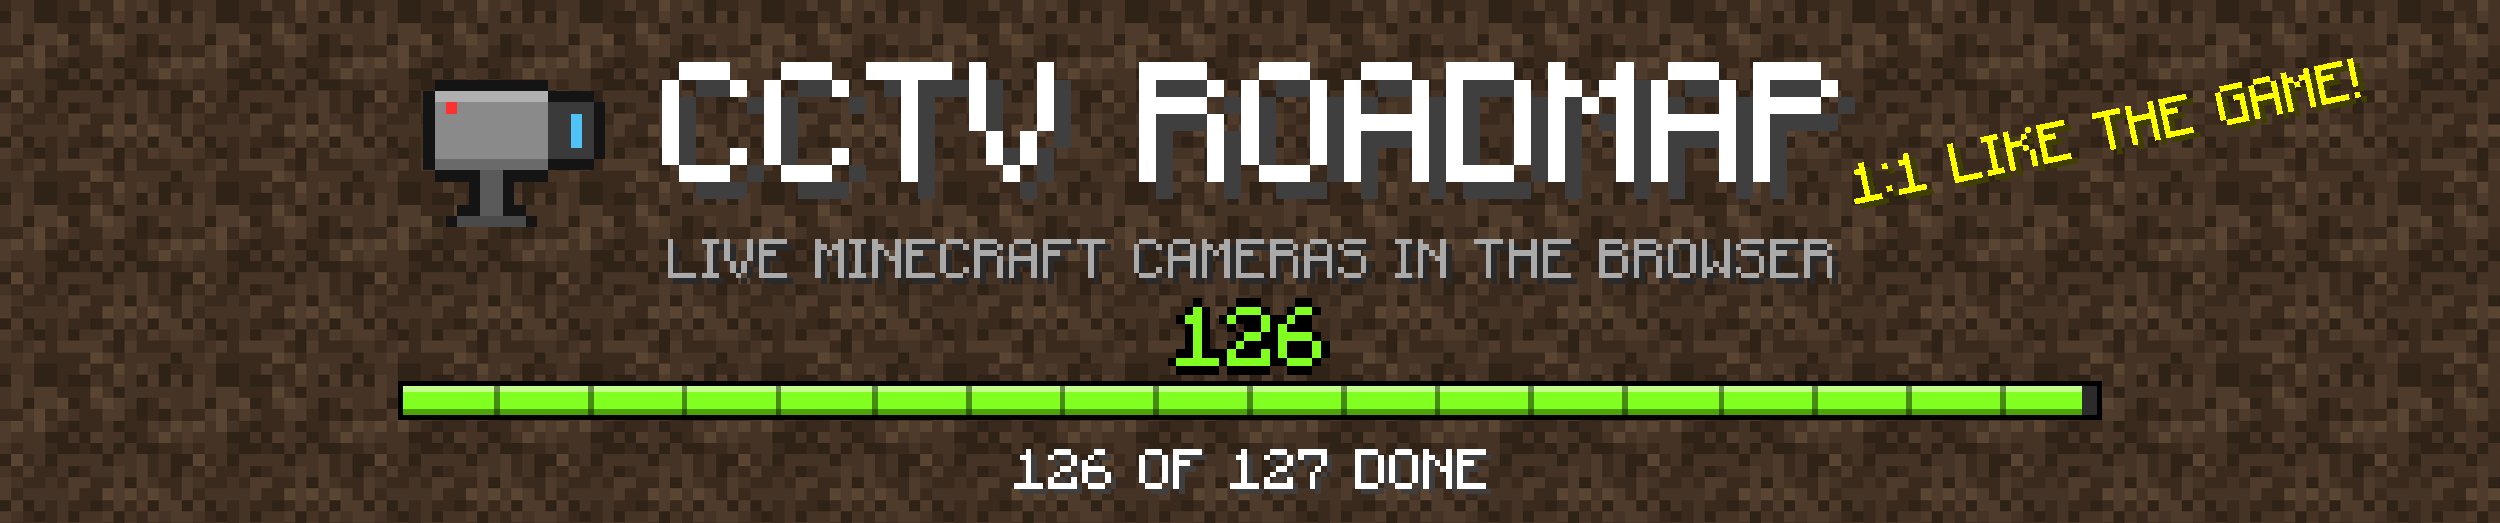
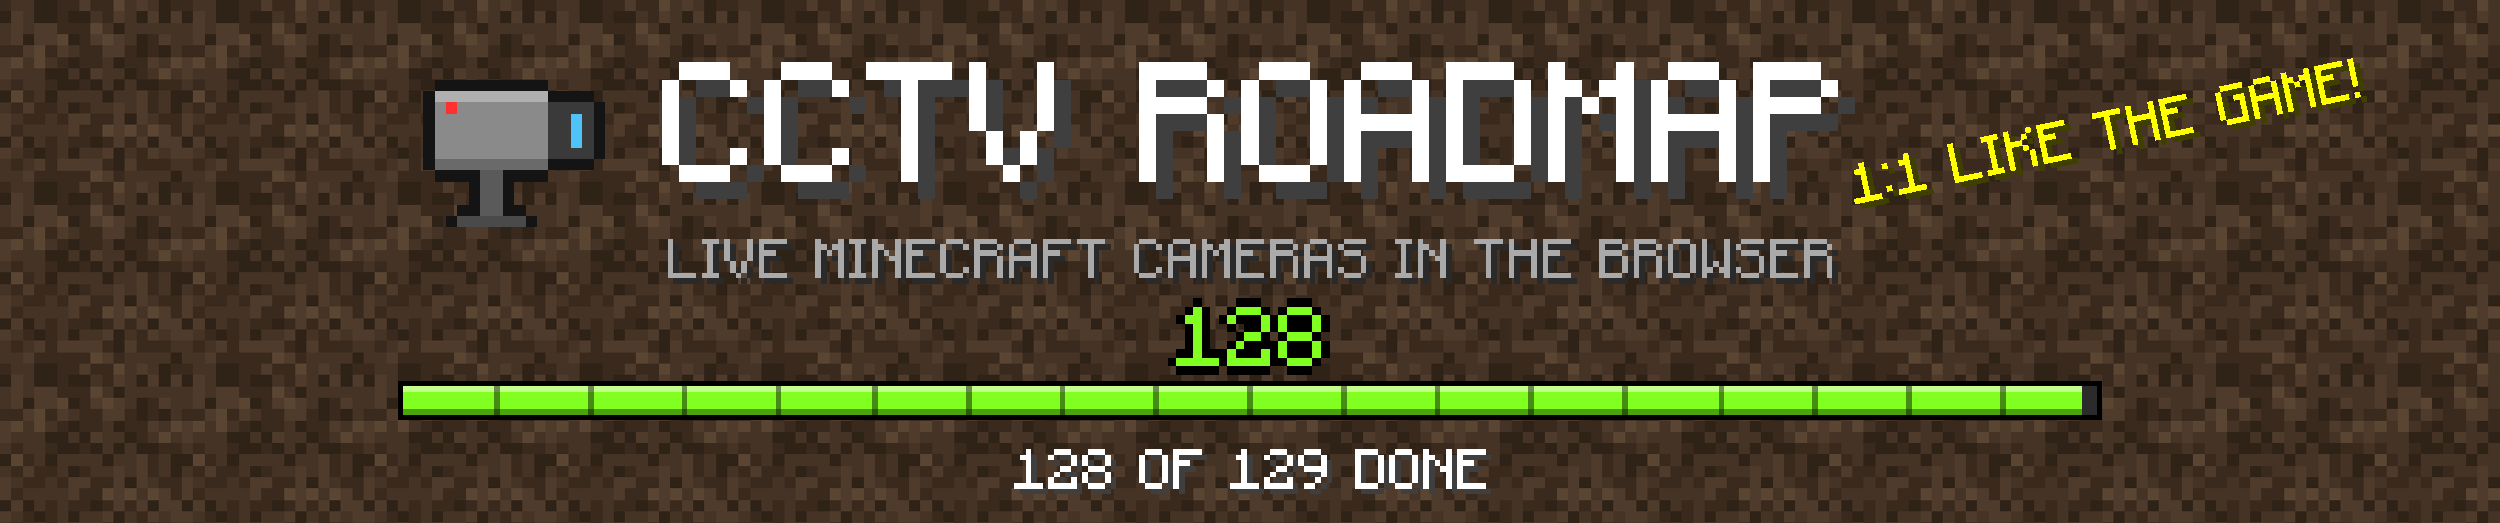
<svg xmlns="http://www.w3.org/2000/svg" width="880" height="184" viewBox="0 0 880 184" shape-rendering="crispEdges" role="img">
  <defs>
    <pattern id="dirt" width="64" height="64" patternUnits="userSpaceOnUse">
      <path fill="#3a2a1d" d="M0 0h4v4h-4zM20 0h8v4h-8zM32 0h8v4h-8zM60 0h4v4h-4zM20 4h4v4h-4zM36 4h4v4h-4zM20 8h12v4h-12zM28 12h4v4h-4zM52 12h4v4h-4zM0 16h8v4h-8zM16 16h4v4h-4zM28 16h8v4h-8zM44 16h4v4h-4zM52 16h4v4h-4zM20 20h4v4h-4zM28 20h8v4h-8zM44 20h8v4h-8zM48 24h4v4h-4zM4 28h4v4h-4zM16 28h4v4h-4zM28 28h4v4h-4zM56 28h8v4h-8zM8 32h4v4h-4zM52 32h4v4h-4zM4 36h4v4h-4zM12 36h8v4h-8zM28 36h4v4h-4zM52 36h4v4h-4zM8 40h8v4h-8zM20 40h4v4h-4zM32 40h8v4h-8zM56 40h8v4h-8zM4 44h4v4h-4zM28 44h8v4h-8zM60 44h4v4h-4zM16 48h4v4h-4zM24 48h8v4h-8zM36 48h4v4h-4zM44 48h4v4h-4zM8 52h4v4h-4zM16 52h4v4h-4zM48 52h4v4h-4zM4 56h4v4h-4zM16 56h4v4h-4zM36 56h4v4h-4zM48 56h12v4h-12zM12 60h20v4h-20zM40 60h4v4h-4z" />
      <path fill="#453325" d="M4 0h8v4h-8zM44 0h4v4h-4zM52 0h4v4h-4zM8 4h4v4h-4zM32 4h4v4h-4zM44 4h4v4h-4zM0 8h4v4h-4zM8 8h4v4h-4zM36 8h4v4h-4zM44 8h20v4h-20zM0 12h4v4h-4zM44 12h4v4h-4zM60 12h4v4h-4zM24 16h4v4h-4zM60 16h4v4h-4zM8 20h4v4h-4zM16 20h4v4h-4zM36 20h4v4h-4zM56 20h4v4h-4zM4 24h12v4h-12zM24 24h4v4h-4zM36 24h8v4h-8zM52 24h4v4h-4zM60 24h4v4h-4zM0 28h4v4h-4zM8 28h8v4h-8zM36 28h4v4h-4zM44 28h4v4h-4zM12 32h4v4h-4zM20 32h16v4h-16zM40 32h8v4h-8zM56 32h4v4h-4zM0 36h4v4h-4zM20 36h4v4h-4zM32 36h8v4h-8zM44 36h4v4h-4zM56 36h4v4h-4zM4 40h4v4h-4zM16 40h4v4h-4zM52 40h4v4h-4zM8 44h16v4h-16zM48 44h4v4h-4zM12 48h4v4h-4zM20 48h4v4h-4zM4 52h4v4h-4zM20 52h4v4h-4zM28 52h8v4h-8zM44 52h4v4h-4zM56 52h4v4h-4zM0 56h4v4h-4zM8 56h4v4h-4zM60 56h4v4h-4zM0 60h8v4h-8zM44 60h16v4h-16z" />
      <path fill="#2f2217" d="M12 0h8v4h-8zM56 0h4v4h-4zM0 4h4v4h-4zM12 4h8v4h-8zM24 4h8v4h-8zM48 4h4v4h-4zM56 4h4v4h-4zM40 8h4v4h-4zM8 12h4v4h-4zM24 12h4v4h-4zM48 12h4v4h-4zM48 16h4v4h-4zM56 16h4v4h-4zM24 20h4v4h-4zM40 20h4v4h-4zM16 24h8v4h-8zM28 24h4v4h-4zM44 24h4v4h-4zM20 28h8v4h-8zM32 28h4v4h-4zM40 28h4v4h-4zM48 28h8v4h-8zM0 32h4v4h-4zM16 32h4v4h-4zM36 32h4v4h-4zM60 32h4v4h-4zM24 36h4v4h-4zM60 36h4v4h-4zM44 40h4v4h-4zM0 48h4v4h-4zM8 48h4v4h-4zM32 48h4v4h-4zM52 48h4v4h-4zM12 52h4v4h-4zM24 52h4v4h-4zM40 52h4v4h-4zM40 56h4v4h-4zM60 60h4v4h-4z" />
      <path fill="#4f3b2b" d="M28 0h4v4h-4zM48 0h4v4h-4zM4 4h4v4h-4zM40 4h4v4h-4zM52 4h4v4h-4zM60 4h4v4h-4zM4 8h4v4h-4zM12 8h8v4h-8zM4 12h4v4h-4zM12 12h8v4h-8zM32 12h4v4h-4zM40 12h4v4h-4zM56 12h4v4h-4zM8 16h4v4h-4zM20 16h4v4h-4zM36 16h8v4h-8zM0 20h4v4h-4zM52 20h4v4h-4zM0 24h4v4h-4zM32 24h4v4h-4zM48 32h4v4h-4zM8 36h4v4h-4zM40 36h4v4h-4zM48 36h4v4h-4zM0 40h4v4h-4zM24 40h8v4h-8zM40 40h4v4h-4zM48 40h4v4h-4zM0 44h4v4h-4zM24 44h4v4h-4zM40 44h4v4h-4zM56 44h4v4h-4zM4 48h4v4h-4zM40 48h4v4h-4zM48 48h4v4h-4zM56 48h8v4h-8zM0 52h4v4h-4zM36 52h4v4h-4zM52 52h4v4h-4zM60 52h4v4h-4zM12 56h4v4h-4zM20 56h16v4h-16zM44 56h4v4h-4zM8 60h4v4h-4zM36 60h4v4h-4z" />
      <path fill="#5a4533" d="M40 0h4v4h-4zM32 8h4v4h-4zM20 12h4v4h-4zM36 12h4v4h-4zM12 16h4v4h-4zM4 20h4v4h-4zM12 20h4v4h-4zM60 20h4v4h-4zM56 24h4v4h-4zM4 32h4v4h-4zM36 44h4v4h-4zM44 44h4v4h-4zM52 44h4v4h-4zM32 60h4v4h-4z" />
    </pattern>
  </defs>
  <rect x="0" y="0" width="880" height="184" fill="url(#dirt)" />
  <path fill="#3f3f3f" d="M245 28h18v6h-18zM239 34h6v6h-6zM263 34h6v6h-6zM239 40h6v6h-6zM239 46h6v6h-6zM239 52h6v6h-6zM239 58h6v6h-6zM263 58h6v6h-6zM245 64h18v6h-18zM281 28h18v6h-18zM275 34h6v6h-6zM299 34h6v6h-6zM275 40h6v6h-6zM275 46h6v6h-6zM275 52h6v6h-6zM275 58h6v6h-6zM299 58h6v6h-6zM281 64h18v6h-18zM311 28h30v6h-30zM323 34h6v6h-6zM323 40h6v6h-6zM323 46h6v6h-6zM323 52h6v6h-6zM323 58h6v6h-6zM323 64h6v6h-6zM347 28h6v6h-6zM371 28h6v6h-6zM347 34h6v6h-6zM371 34h6v6h-6zM347 40h6v6h-6zM371 40h6v6h-6zM347 46h6v6h-6zM371 46h6v6h-6zM353 52h6v6h-6zM365 52h6v6h-6zM353 58h6v6h-6zM365 58h6v6h-6zM359 64h6v6h-6zM407 28h24v6h-24zM407 34h6v6h-6zM431 34h6v6h-6zM407 40h24v6h-24zM407 46h6v6h-6zM431 46h6v6h-6zM407 52h6v6h-6zM431 52h6v6h-6zM407 58h6v6h-6zM431 58h6v6h-6zM407 64h6v6h-6zM431 64h6v6h-6zM449 28h18v6h-18zM443 34h6v6h-6zM467 34h6v6h-6zM443 40h6v6h-6zM467 40h6v6h-6zM443 46h6v6h-6zM467 46h6v6h-6zM443 52h6v6h-6zM467 52h6v6h-6zM443 58h6v6h-6zM467 58h6v6h-6zM449 64h18v6h-18zM485 28h18v6h-18zM479 34h6v6h-6zM503 34h6v6h-6zM479 40h6v6h-6zM503 40h6v6h-6zM479 46h30v6h-30zM479 52h6v6h-6zM503 52h6v6h-6zM479 58h6v6h-6zM503 58h6v6h-6zM479 64h6v6h-6zM503 64h6v6h-6zM515 28h24v6h-24zM515 34h6v6h-6zM539 34h6v6h-6zM515 40h6v6h-6zM539 40h6v6h-6zM515 46h6v6h-6zM539 46h6v6h-6zM515 52h6v6h-6zM539 52h6v6h-6zM515 58h6v6h-6zM539 58h6v6h-6zM515 64h24v6h-24zM551 28h6v6h-6zM575 28h6v6h-6zM551 34h12v6h-12zM569 34h12v6h-12zM551 40h6v6h-6zM563 40h6v6h-6zM575 40h6v6h-6zM551 46h6v6h-6zM575 46h6v6h-6zM551 52h6v6h-6zM575 52h6v6h-6zM551 58h6v6h-6zM575 58h6v6h-6zM551 64h6v6h-6zM575 64h6v6h-6zM593 28h18v6h-18zM587 34h6v6h-6zM611 34h6v6h-6zM587 40h6v6h-6zM611 40h6v6h-6zM587 46h30v6h-30zM587 52h6v6h-6zM611 52h6v6h-6zM587 58h6v6h-6zM611 58h6v6h-6zM587 64h6v6h-6zM611 64h6v6h-6zM623 28h24v6h-24zM623 34h6v6h-6zM647 34h6v6h-6zM623 40h24v6h-24zM623 46h6v6h-6zM623 52h6v6h-6zM623 58h6v6h-6zM623 64h6v6h-6z" />
  <path fill="#ffffff" d="M239 22h18v6h-18zM233 28h6v6h-6zM257 28h6v6h-6zM233 34h6v6h-6zM233 40h6v6h-6zM233 46h6v6h-6zM233 52h6v6h-6zM257 52h6v6h-6zM239 58h18v6h-18zM275 22h18v6h-18zM269 28h6v6h-6zM293 28h6v6h-6zM269 34h6v6h-6zM269 40h6v6h-6zM269 46h6v6h-6zM269 52h6v6h-6zM293 52h6v6h-6zM275 58h18v6h-18zM305 22h30v6h-30zM317 28h6v6h-6zM317 34h6v6h-6zM317 40h6v6h-6zM317 46h6v6h-6zM317 52h6v6h-6zM317 58h6v6h-6zM341 22h6v6h-6zM365 22h6v6h-6zM341 28h6v6h-6zM365 28h6v6h-6zM341 34h6v6h-6zM365 34h6v6h-6zM341 40h6v6h-6zM365 40h6v6h-6zM347 46h6v6h-6zM359 46h6v6h-6zM347 52h6v6h-6zM359 52h6v6h-6zM353 58h6v6h-6zM401 22h24v6h-24zM401 28h6v6h-6zM425 28h6v6h-6zM401 34h24v6h-24zM401 40h6v6h-6zM425 40h6v6h-6zM401 46h6v6h-6zM425 46h6v6h-6zM401 52h6v6h-6zM425 52h6v6h-6zM401 58h6v6h-6zM425 58h6v6h-6zM443 22h18v6h-18zM437 28h6v6h-6zM461 28h6v6h-6zM437 34h6v6h-6zM461 34h6v6h-6zM437 40h6v6h-6zM461 40h6v6h-6zM437 46h6v6h-6zM461 46h6v6h-6zM437 52h6v6h-6zM461 52h6v6h-6zM443 58h18v6h-18zM479 22h18v6h-18zM473 28h6v6h-6zM497 28h6v6h-6zM473 34h6v6h-6zM497 34h6v6h-6zM473 40h30v6h-30zM473 46h6v6h-6zM497 46h6v6h-6zM473 52h6v6h-6zM497 52h6v6h-6zM473 58h6v6h-6zM497 58h6v6h-6zM509 22h24v6h-24zM509 28h6v6h-6zM533 28h6v6h-6zM509 34h6v6h-6zM533 34h6v6h-6zM509 40h6v6h-6zM533 40h6v6h-6zM509 46h6v6h-6zM533 46h6v6h-6zM509 52h6v6h-6zM533 52h6v6h-6zM509 58h24v6h-24zM545 22h6v6h-6zM569 22h6v6h-6zM545 28h12v6h-12zM563 28h12v6h-12zM545 34h6v6h-6zM557 34h6v6h-6zM569 34h6v6h-6zM545 40h6v6h-6zM569 40h6v6h-6zM545 46h6v6h-6zM569 46h6v6h-6zM545 52h6v6h-6zM569 52h6v6h-6zM545 58h6v6h-6zM569 58h6v6h-6zM587 22h18v6h-18zM581 28h6v6h-6zM605 28h6v6h-6zM581 34h6v6h-6zM605 34h6v6h-6zM581 40h30v6h-30zM581 46h6v6h-6zM605 46h6v6h-6zM581 52h6v6h-6zM605 52h6v6h-6zM581 58h6v6h-6zM605 58h6v6h-6zM617 22h24v6h-24zM617 28h6v6h-6zM641 28h6v6h-6zM617 34h24v6h-24zM617 40h6v6h-6zM617 46h6v6h-6zM617 52h6v6h-6zM617 58h6v6h-6z" />
  <path fill="#141414" d="M153 28h40v4h-40zM149 32h4v4h-4zM193 32h16v4h-16zM149 36h4v4h-4zM209 36h4v4h-4zM149 40h4v4h-4zM209 40h4v4h-4zM149 44h4v4h-4zM209 44h4v4h-4zM149 48h4v4h-4zM209 48h4v4h-4zM149 52h4v4h-4zM209 52h4v4h-4zM149 56h4v4h-4zM193 56h16v4h-16zM153 60h16v4h-16zM177 60h16v4h-16zM165 64h4v4h-4zM177 64h4v4h-4zM165 68h4v4h-4zM177 68h4v4h-4zM161 72h8v4h-8zM177 72h8v4h-8zM157 76h4v4h-4zM185 76h4v4h-4z" />
  <path fill="#b0b0b0" d="M153 32h40v4h-40z" />
  <path fill="#8a8a8a" d="M153 36h4v4h-4zM161 36h32v4h-32zM153 40h40v4h-40zM153 44h40v4h-40zM153 48h40v4h-40zM153 52h40v4h-40z" />
  <path fill="#ff3030" d="M157 36h4v4h-4z" />
  <path fill="#3a3a3a" d="M193 36h16v4h-16zM193 40h8v4h-8zM205 40h4v4h-4zM193 44h8v4h-8zM205 44h4v4h-4zM193 48h8v4h-8zM205 48h4v4h-4zM193 52h16v4h-16z" />
  <path fill="#4fc3f7" d="M201 40h4v4h-4zM201 44h4v4h-4zM201 48h4v4h-4z" />
  <path fill="#6a6a6a" d="M153 56h40v4h-40z" />
  <path fill="#5a5a5a" d="M169 60h8v4h-8zM169 64h8v4h-8zM169 68h8v4h-8zM169 72h8v4h-8z" />
  <path fill="#4a4a4a" d="M161 76h24v4h-24z" />
  <g transform="translate(653 72) rotate(-12)">
    <path fill="#3f3f00" d="M6 -12h2v2h-2zM4 -10h4v2h-4zM6 -8h2v2h-2zM6 -6h2v2h-2zM6 -4h2v2h-2zM6 -2h2v2h-2zM2 0h10v2h-10zM14 -10h2v2h-2zM14 -2h2v2h-2zM22 -12h2v2h-2zM20 -10h4v2h-4zM22 -8h2v2h-2zM22 -6h2v2h-2zM22 -4h2v2h-2zM22 -2h2v2h-2zM18 0h10v2h-10zM38 -12h2v2h-2zM38 -10h2v2h-2zM38 -8h2v2h-2zM38 -6h2v2h-2zM38 -4h2v2h-2zM38 -2h2v2h-2zM38 0h10v2h-10zM50 -12h6v2h-6zM52 -10h2v2h-2zM52 -8h2v2h-2zM52 -6h2v2h-2zM52 -4h2v2h-2zM52 -2h2v2h-2zM50 0h6v2h-6zM58 -12h2v2h-2zM66 -12h2v2h-2zM58 -10h2v2h-2zM64 -10h2v2h-2zM58 -8h6v2h-6zM58 -6h2v2h-2zM64 -6h2v2h-2zM58 -4h2v2h-2zM66 -4h2v2h-2zM58 -2h2v2h-2zM66 -2h2v2h-2zM58 0h2v2h-2zM66 0h2v2h-2zM70 -12h10v2h-10zM70 -10h2v2h-2zM70 -8h6v2h-6zM70 -6h2v2h-2zM70 -4h2v2h-2zM70 -2h2v2h-2zM70 0h10v2h-10zM90 -12h10v2h-10zM94 -10h2v2h-2zM94 -8h2v2h-2zM94 -6h2v2h-2zM94 -4h2v2h-2zM94 -2h2v2h-2zM94 0h2v2h-2zM102 -12h2v2h-2zM110 -12h2v2h-2zM102 -10h2v2h-2zM110 -10h2v2h-2zM102 -8h10v2h-10zM102 -6h2v2h-2zM110 -6h2v2h-2zM102 -4h2v2h-2zM110 -4h2v2h-2zM102 -2h2v2h-2zM110 -2h2v2h-2zM102 0h2v2h-2zM110 0h2v2h-2zM114 -12h10v2h-10zM114 -10h2v2h-2zM114 -8h6v2h-6zM114 -6h2v2h-2zM114 -4h2v2h-2zM114 -2h2v2h-2zM114 0h10v2h-10zM136 -12h8v2h-8zM134 -10h2v2h-2zM134 -8h2v2h-2zM140 -8h4v2h-4zM134 -6h2v2h-2zM142 -6h2v2h-2zM134 -4h2v2h-2zM142 -4h2v2h-2zM134 -2h2v2h-2zM142 -2h2v2h-2zM136 0h8v2h-8zM148 -12h6v2h-6zM146 -10h2v2h-2zM154 -10h2v2h-2zM146 -8h2v2h-2zM154 -8h2v2h-2zM146 -6h10v2h-10zM146 -4h2v2h-2zM154 -4h2v2h-2zM146 -2h2v2h-2zM154 -2h2v2h-2zM146 0h2v2h-2zM154 0h2v2h-2zM158 -12h2v2h-2zM166 -12h2v2h-2zM158 -10h4v2h-4zM164 -10h4v2h-4zM158 -8h2v2h-2zM162 -8h2v2h-2zM166 -8h2v2h-2zM158 -6h2v2h-2zM166 -6h2v2h-2zM158 -4h2v2h-2zM166 -4h2v2h-2zM158 -2h2v2h-2zM166 -2h2v2h-2zM158 0h2v2h-2zM166 0h2v2h-2zM170 -12h10v2h-10zM170 -10h2v2h-2zM170 -8h6v2h-6zM170 -6h2v2h-2zM170 -4h2v2h-2zM170 -2h2v2h-2zM170 0h10v2h-10zM182 -12h2v2h-2zM182 -10h2v2h-2zM182 -8h2v2h-2zM182 -6h2v2h-2zM182 -4h2v2h-2zM182 0h2v2h-2z" />
    <path fill="#ffff00" d="M4 -14h2v2h-2zM2 -12h4v2h-4zM4 -10h2v2h-2zM4 -8h2v2h-2zM4 -6h2v2h-2zM4 -4h2v2h-2zM0 -2h10v2h-10zM12 -12h2v2h-2zM12 -4h2v2h-2zM20 -14h2v2h-2zM18 -12h4v2h-4zM20 -10h2v2h-2zM20 -8h2v2h-2zM20 -6h2v2h-2zM20 -4h2v2h-2zM16 -2h10v2h-10zM36 -14h2v2h-2zM36 -12h2v2h-2zM36 -10h2v2h-2zM36 -8h2v2h-2zM36 -6h2v2h-2zM36 -4h2v2h-2zM36 -2h10v2h-10zM48 -14h6v2h-6zM50 -12h2v2h-2zM50 -10h2v2h-2zM50 -8h2v2h-2zM50 -6h2v2h-2zM50 -4h2v2h-2zM48 -2h6v2h-6zM56 -14h2v2h-2zM64 -14h2v2h-2zM56 -12h2v2h-2zM62 -12h2v2h-2zM56 -10h6v2h-6zM56 -8h2v2h-2zM62 -8h2v2h-2zM56 -6h2v2h-2zM64 -6h2v2h-2zM56 -4h2v2h-2zM64 -4h2v2h-2zM56 -2h2v2h-2zM64 -2h2v2h-2zM68 -14h10v2h-10zM68 -12h2v2h-2zM68 -10h6v2h-6zM68 -8h2v2h-2zM68 -6h2v2h-2zM68 -4h2v2h-2zM68 -2h10v2h-10zM88 -14h10v2h-10zM92 -12h2v2h-2zM92 -10h2v2h-2zM92 -8h2v2h-2zM92 -6h2v2h-2zM92 -4h2v2h-2zM92 -2h2v2h-2zM100 -14h2v2h-2zM108 -14h2v2h-2zM100 -12h2v2h-2zM108 -12h2v2h-2zM100 -10h10v2h-10zM100 -8h2v2h-2zM108 -8h2v2h-2zM100 -6h2v2h-2zM108 -6h2v2h-2zM100 -4h2v2h-2zM108 -4h2v2h-2zM100 -2h2v2h-2zM108 -2h2v2h-2zM112 -14h10v2h-10zM112 -12h2v2h-2zM112 -10h6v2h-6zM112 -8h2v2h-2zM112 -6h2v2h-2zM112 -4h2v2h-2zM112 -2h10v2h-10zM134 -14h8v2h-8zM132 -12h2v2h-2zM132 -10h2v2h-2zM138 -10h4v2h-4zM132 -8h2v2h-2zM140 -8h2v2h-2zM132 -6h2v2h-2zM140 -6h2v2h-2zM132 -4h2v2h-2zM140 -4h2v2h-2zM134 -2h8v2h-8zM146 -14h6v2h-6zM144 -12h2v2h-2zM152 -12h2v2h-2zM144 -10h2v2h-2zM152 -10h2v2h-2zM144 -8h10v2h-10zM144 -6h2v2h-2zM152 -6h2v2h-2zM144 -4h2v2h-2zM152 -4h2v2h-2zM144 -2h2v2h-2zM152 -2h2v2h-2zM156 -14h2v2h-2zM164 -14h2v2h-2zM156 -12h4v2h-4zM162 -12h4v2h-4zM156 -10h2v2h-2zM160 -10h2v2h-2zM164 -10h2v2h-2zM156 -8h2v2h-2zM164 -8h2v2h-2zM156 -6h2v2h-2zM164 -6h2v2h-2zM156 -4h2v2h-2zM164 -4h2v2h-2zM156 -2h2v2h-2zM164 -2h2v2h-2zM168 -14h10v2h-10zM168 -12h2v2h-2zM168 -10h6v2h-6zM168 -8h2v2h-2zM168 -6h2v2h-2zM168 -4h2v2h-2zM168 -2h10v2h-10zM180 -14h2v2h-2zM180 -12h2v2h-2zM180 -10h2v2h-2zM180 -8h2v2h-2zM180 -6h2v2h-2zM180 -2h2v2h-2z" />
  </g>
  <path fill="#2a2a2a" d="M237 86h2v2h-2zM237 88h2v2h-2zM237 90h2v2h-2zM237 92h2v2h-2zM237 94h2v2h-2zM237 96h2v2h-2zM237 98h10v2h-10zM249 86h6v2h-6zM251 88h2v2h-2zM251 90h2v2h-2zM251 92h2v2h-2zM251 94h2v2h-2zM251 96h2v2h-2zM249 98h6v2h-6zM257 86h2v2h-2zM265 86h2v2h-2zM257 88h2v2h-2zM265 88h2v2h-2zM257 90h2v2h-2zM265 90h2v2h-2zM257 92h2v2h-2zM265 92h2v2h-2zM259 94h2v2h-2zM263 94h2v2h-2zM259 96h2v2h-2zM263 96h2v2h-2zM261 98h2v2h-2zM269 86h10v2h-10zM269 88h2v2h-2zM269 90h6v2h-6zM269 92h2v2h-2zM269 94h2v2h-2zM269 96h2v2h-2zM269 98h10v2h-10zM289 86h2v2h-2zM297 86h2v2h-2zM289 88h4v2h-4zM295 88h4v2h-4zM289 90h2v2h-2zM293 90h2v2h-2zM297 90h2v2h-2zM289 92h2v2h-2zM297 92h2v2h-2zM289 94h2v2h-2zM297 94h2v2h-2zM289 96h2v2h-2zM297 96h2v2h-2zM289 98h2v2h-2zM297 98h2v2h-2zM301 86h6v2h-6zM303 88h2v2h-2zM303 90h2v2h-2zM303 92h2v2h-2zM303 94h2v2h-2zM303 96h2v2h-2zM301 98h6v2h-6zM309 86h2v2h-2zM317 86h2v2h-2zM309 88h4v2h-4zM317 88h2v2h-2zM309 90h2v2h-2zM313 90h2v2h-2zM317 90h2v2h-2zM309 92h2v2h-2zM315 92h4v2h-4zM309 94h2v2h-2zM317 94h2v2h-2zM309 96h2v2h-2zM317 96h2v2h-2zM309 98h2v2h-2zM317 98h2v2h-2zM321 86h10v2h-10zM321 88h2v2h-2zM321 90h6v2h-6zM321 92h2v2h-2zM321 94h2v2h-2zM321 96h2v2h-2zM321 98h10v2h-10zM335 86h6v2h-6zM333 88h2v2h-2zM341 88h2v2h-2zM333 90h2v2h-2zM333 92h2v2h-2zM333 94h2v2h-2zM333 96h2v2h-2zM341 96h2v2h-2zM335 98h6v2h-6zM345 86h8v2h-8zM345 88h2v2h-2zM353 88h2v2h-2zM345 90h8v2h-8zM345 92h2v2h-2zM353 92h2v2h-2zM345 94h2v2h-2zM353 94h2v2h-2zM345 96h2v2h-2zM353 96h2v2h-2zM345 98h2v2h-2zM353 98h2v2h-2zM359 86h6v2h-6zM357 88h2v2h-2zM365 88h2v2h-2zM357 90h2v2h-2zM365 90h2v2h-2zM357 92h10v2h-10zM357 94h2v2h-2zM365 94h2v2h-2zM357 96h2v2h-2zM365 96h2v2h-2zM357 98h2v2h-2zM365 98h2v2h-2zM369 86h10v2h-10zM369 88h2v2h-2zM369 90h6v2h-6zM369 92h2v2h-2zM369 94h2v2h-2zM369 96h2v2h-2zM369 98h2v2h-2zM381 86h10v2h-10zM385 88h2v2h-2zM385 90h2v2h-2zM385 92h2v2h-2zM385 94h2v2h-2zM385 96h2v2h-2zM385 98h2v2h-2zM403 86h6v2h-6zM401 88h2v2h-2zM409 88h2v2h-2zM401 90h2v2h-2zM401 92h2v2h-2zM401 94h2v2h-2zM401 96h2v2h-2zM409 96h2v2h-2zM403 98h6v2h-6zM415 86h6v2h-6zM413 88h2v2h-2zM421 88h2v2h-2zM413 90h2v2h-2zM421 90h2v2h-2zM413 92h10v2h-10zM413 94h2v2h-2zM421 94h2v2h-2zM413 96h2v2h-2zM421 96h2v2h-2zM413 98h2v2h-2zM421 98h2v2h-2zM425 86h2v2h-2zM433 86h2v2h-2zM425 88h4v2h-4zM431 88h4v2h-4zM425 90h2v2h-2zM429 90h2v2h-2zM433 90h2v2h-2zM425 92h2v2h-2zM433 92h2v2h-2zM425 94h2v2h-2zM433 94h2v2h-2zM425 96h2v2h-2zM433 96h2v2h-2zM425 98h2v2h-2zM433 98h2v2h-2zM437 86h10v2h-10zM437 88h2v2h-2zM437 90h6v2h-6zM437 92h2v2h-2zM437 94h2v2h-2zM437 96h2v2h-2zM437 98h10v2h-10zM449 86h8v2h-8zM449 88h2v2h-2zM457 88h2v2h-2zM449 90h8v2h-8zM449 92h2v2h-2zM457 92h2v2h-2zM449 94h2v2h-2zM457 94h2v2h-2zM449 96h2v2h-2zM457 96h2v2h-2zM449 98h2v2h-2zM457 98h2v2h-2zM463 86h6v2h-6zM461 88h2v2h-2zM469 88h2v2h-2zM461 90h2v2h-2zM469 90h2v2h-2zM461 92h10v2h-10zM461 94h2v2h-2zM469 94h2v2h-2zM461 96h2v2h-2zM469 96h2v2h-2zM461 98h2v2h-2zM469 98h2v2h-2zM475 86h8v2h-8zM473 88h2v2h-2zM475 90h6v2h-6zM481 92h2v2h-2zM481 94h2v2h-2zM473 96h2v2h-2zM481 96h2v2h-2zM475 98h6v2h-6zM493 86h6v2h-6zM495 88h2v2h-2zM495 90h2v2h-2zM495 92h2v2h-2zM495 94h2v2h-2zM495 96h2v2h-2zM493 98h6v2h-6zM501 86h2v2h-2zM509 86h2v2h-2zM501 88h4v2h-4zM509 88h2v2h-2zM501 90h2v2h-2zM505 90h2v2h-2zM509 90h2v2h-2zM501 92h2v2h-2zM507 92h4v2h-4zM501 94h2v2h-2zM509 94h2v2h-2zM501 96h2v2h-2zM509 96h2v2h-2zM501 98h2v2h-2zM509 98h2v2h-2zM521 86h10v2h-10zM525 88h2v2h-2zM525 90h2v2h-2zM525 92h2v2h-2zM525 94h2v2h-2zM525 96h2v2h-2zM525 98h2v2h-2zM533 86h2v2h-2zM541 86h2v2h-2zM533 88h2v2h-2zM541 88h2v2h-2zM533 90h10v2h-10zM533 92h2v2h-2zM541 92h2v2h-2zM533 94h2v2h-2zM541 94h2v2h-2zM533 96h2v2h-2zM541 96h2v2h-2zM533 98h2v2h-2zM541 98h2v2h-2zM545 86h10v2h-10zM545 88h2v2h-2zM545 90h6v2h-6zM545 92h2v2h-2zM545 94h2v2h-2zM545 96h2v2h-2zM545 98h10v2h-10zM565 86h8v2h-8zM565 88h2v2h-2zM573 88h2v2h-2zM565 90h8v2h-8zM565 92h2v2h-2zM573 92h2v2h-2zM565 94h2v2h-2zM573 94h2v2h-2zM565 96h2v2h-2zM573 96h2v2h-2zM565 98h8v2h-8zM577 86h8v2h-8zM577 88h2v2h-2zM585 88h2v2h-2zM577 90h8v2h-8zM577 92h2v2h-2zM585 92h2v2h-2zM577 94h2v2h-2zM585 94h2v2h-2zM577 96h2v2h-2zM585 96h2v2h-2zM577 98h2v2h-2zM585 98h2v2h-2zM591 86h6v2h-6zM589 88h2v2h-2zM597 88h2v2h-2zM589 90h2v2h-2zM597 90h2v2h-2zM589 92h2v2h-2zM597 92h2v2h-2zM589 94h2v2h-2zM597 94h2v2h-2zM589 96h2v2h-2zM597 96h2v2h-2zM591 98h6v2h-6zM601 86h2v2h-2zM609 86h2v2h-2zM601 88h2v2h-2zM609 88h2v2h-2zM601 90h2v2h-2zM609 90h2v2h-2zM601 92h2v2h-2zM609 92h2v2h-2zM601 94h2v2h-2zM605 94h2v2h-2zM609 94h2v2h-2zM601 96h4v2h-4zM607 96h4v2h-4zM601 98h2v2h-2zM609 98h2v2h-2zM615 86h8v2h-8zM613 88h2v2h-2zM615 90h6v2h-6zM621 92h2v2h-2zM621 94h2v2h-2zM613 96h2v2h-2zM621 96h2v2h-2zM615 98h6v2h-6zM625 86h10v2h-10zM625 88h2v2h-2zM625 90h6v2h-6zM625 92h2v2h-2zM625 94h2v2h-2zM625 96h2v2h-2zM625 98h10v2h-10zM637 86h8v2h-8zM637 88h2v2h-2zM645 88h2v2h-2zM637 90h8v2h-8zM637 92h2v2h-2zM645 92h2v2h-2zM637 94h2v2h-2zM645 94h2v2h-2zM637 96h2v2h-2zM645 96h2v2h-2zM637 98h2v2h-2zM645 98h2v2h-2z" />
  <path fill="#aaaaaa" d="M235 84h2v2h-2zM235 86h2v2h-2zM235 88h2v2h-2zM235 90h2v2h-2zM235 92h2v2h-2zM235 94h2v2h-2zM235 96h10v2h-10zM247 84h6v2h-6zM249 86h2v2h-2zM249 88h2v2h-2zM249 90h2v2h-2zM249 92h2v2h-2zM249 94h2v2h-2zM247 96h6v2h-6zM255 84h2v2h-2zM263 84h2v2h-2zM255 86h2v2h-2zM263 86h2v2h-2zM255 88h2v2h-2zM263 88h2v2h-2zM255 90h2v2h-2zM263 90h2v2h-2zM257 92h2v2h-2zM261 92h2v2h-2zM257 94h2v2h-2zM261 94h2v2h-2zM259 96h2v2h-2zM267 84h10v2h-10zM267 86h2v2h-2zM267 88h6v2h-6zM267 90h2v2h-2zM267 92h2v2h-2zM267 94h2v2h-2zM267 96h10v2h-10zM287 84h2v2h-2zM295 84h2v2h-2zM287 86h4v2h-4zM293 86h4v2h-4zM287 88h2v2h-2zM291 88h2v2h-2zM295 88h2v2h-2zM287 90h2v2h-2zM295 90h2v2h-2zM287 92h2v2h-2zM295 92h2v2h-2zM287 94h2v2h-2zM295 94h2v2h-2zM287 96h2v2h-2zM295 96h2v2h-2zM299 84h6v2h-6zM301 86h2v2h-2zM301 88h2v2h-2zM301 90h2v2h-2zM301 92h2v2h-2zM301 94h2v2h-2zM299 96h6v2h-6zM307 84h2v2h-2zM315 84h2v2h-2zM307 86h4v2h-4zM315 86h2v2h-2zM307 88h2v2h-2zM311 88h2v2h-2zM315 88h2v2h-2zM307 90h2v2h-2zM313 90h4v2h-4zM307 92h2v2h-2zM315 92h2v2h-2zM307 94h2v2h-2zM315 94h2v2h-2zM307 96h2v2h-2zM315 96h2v2h-2zM319 84h10v2h-10zM319 86h2v2h-2zM319 88h6v2h-6zM319 90h2v2h-2zM319 92h2v2h-2zM319 94h2v2h-2zM319 96h10v2h-10zM333 84h6v2h-6zM331 86h2v2h-2zM339 86h2v2h-2zM331 88h2v2h-2zM331 90h2v2h-2zM331 92h2v2h-2zM331 94h2v2h-2zM339 94h2v2h-2zM333 96h6v2h-6zM343 84h8v2h-8zM343 86h2v2h-2zM351 86h2v2h-2zM343 88h8v2h-8zM343 90h2v2h-2zM351 90h2v2h-2zM343 92h2v2h-2zM351 92h2v2h-2zM343 94h2v2h-2zM351 94h2v2h-2zM343 96h2v2h-2zM351 96h2v2h-2zM357 84h6v2h-6zM355 86h2v2h-2zM363 86h2v2h-2zM355 88h2v2h-2zM363 88h2v2h-2zM355 90h10v2h-10zM355 92h2v2h-2zM363 92h2v2h-2zM355 94h2v2h-2zM363 94h2v2h-2zM355 96h2v2h-2zM363 96h2v2h-2zM367 84h10v2h-10zM367 86h2v2h-2zM367 88h6v2h-6zM367 90h2v2h-2zM367 92h2v2h-2zM367 94h2v2h-2zM367 96h2v2h-2zM379 84h10v2h-10zM383 86h2v2h-2zM383 88h2v2h-2zM383 90h2v2h-2zM383 92h2v2h-2zM383 94h2v2h-2zM383 96h2v2h-2zM401 84h6v2h-6zM399 86h2v2h-2zM407 86h2v2h-2zM399 88h2v2h-2zM399 90h2v2h-2zM399 92h2v2h-2zM399 94h2v2h-2zM407 94h2v2h-2zM401 96h6v2h-6zM413 84h6v2h-6zM411 86h2v2h-2zM419 86h2v2h-2zM411 88h2v2h-2zM419 88h2v2h-2zM411 90h10v2h-10zM411 92h2v2h-2zM419 92h2v2h-2zM411 94h2v2h-2zM419 94h2v2h-2zM411 96h2v2h-2zM419 96h2v2h-2zM423 84h2v2h-2zM431 84h2v2h-2zM423 86h4v2h-4zM429 86h4v2h-4zM423 88h2v2h-2zM427 88h2v2h-2zM431 88h2v2h-2zM423 90h2v2h-2zM431 90h2v2h-2zM423 92h2v2h-2zM431 92h2v2h-2zM423 94h2v2h-2zM431 94h2v2h-2zM423 96h2v2h-2zM431 96h2v2h-2zM435 84h10v2h-10zM435 86h2v2h-2zM435 88h6v2h-6zM435 90h2v2h-2zM435 92h2v2h-2zM435 94h2v2h-2zM435 96h10v2h-10zM447 84h8v2h-8zM447 86h2v2h-2zM455 86h2v2h-2zM447 88h8v2h-8zM447 90h2v2h-2zM455 90h2v2h-2zM447 92h2v2h-2zM455 92h2v2h-2zM447 94h2v2h-2zM455 94h2v2h-2zM447 96h2v2h-2zM455 96h2v2h-2zM461 84h6v2h-6zM459 86h2v2h-2zM467 86h2v2h-2zM459 88h2v2h-2zM467 88h2v2h-2zM459 90h10v2h-10zM459 92h2v2h-2zM467 92h2v2h-2zM459 94h2v2h-2zM467 94h2v2h-2zM459 96h2v2h-2zM467 96h2v2h-2zM473 84h8v2h-8zM471 86h2v2h-2zM473 88h6v2h-6zM479 90h2v2h-2zM479 92h2v2h-2zM471 94h2v2h-2zM479 94h2v2h-2zM473 96h6v2h-6zM491 84h6v2h-6zM493 86h2v2h-2zM493 88h2v2h-2zM493 90h2v2h-2zM493 92h2v2h-2zM493 94h2v2h-2zM491 96h6v2h-6zM499 84h2v2h-2zM507 84h2v2h-2zM499 86h4v2h-4zM507 86h2v2h-2zM499 88h2v2h-2zM503 88h2v2h-2zM507 88h2v2h-2zM499 90h2v2h-2zM505 90h4v2h-4zM499 92h2v2h-2zM507 92h2v2h-2zM499 94h2v2h-2zM507 94h2v2h-2zM499 96h2v2h-2zM507 96h2v2h-2zM519 84h10v2h-10zM523 86h2v2h-2zM523 88h2v2h-2zM523 90h2v2h-2zM523 92h2v2h-2zM523 94h2v2h-2zM523 96h2v2h-2zM531 84h2v2h-2zM539 84h2v2h-2zM531 86h2v2h-2zM539 86h2v2h-2zM531 88h10v2h-10zM531 90h2v2h-2zM539 90h2v2h-2zM531 92h2v2h-2zM539 92h2v2h-2zM531 94h2v2h-2zM539 94h2v2h-2zM531 96h2v2h-2zM539 96h2v2h-2zM543 84h10v2h-10zM543 86h2v2h-2zM543 88h6v2h-6zM543 90h2v2h-2zM543 92h2v2h-2zM543 94h2v2h-2zM543 96h10v2h-10zM563 84h8v2h-8zM563 86h2v2h-2zM571 86h2v2h-2zM563 88h8v2h-8zM563 90h2v2h-2zM571 90h2v2h-2zM563 92h2v2h-2zM571 92h2v2h-2zM563 94h2v2h-2zM571 94h2v2h-2zM563 96h8v2h-8zM575 84h8v2h-8zM575 86h2v2h-2zM583 86h2v2h-2zM575 88h8v2h-8zM575 90h2v2h-2zM583 90h2v2h-2zM575 92h2v2h-2zM583 92h2v2h-2zM575 94h2v2h-2zM583 94h2v2h-2zM575 96h2v2h-2zM583 96h2v2h-2zM589 84h6v2h-6zM587 86h2v2h-2zM595 86h2v2h-2zM587 88h2v2h-2zM595 88h2v2h-2zM587 90h2v2h-2zM595 90h2v2h-2zM587 92h2v2h-2zM595 92h2v2h-2zM587 94h2v2h-2zM595 94h2v2h-2zM589 96h6v2h-6zM599 84h2v2h-2zM607 84h2v2h-2zM599 86h2v2h-2zM607 86h2v2h-2zM599 88h2v2h-2zM607 88h2v2h-2zM599 90h2v2h-2zM607 90h2v2h-2zM599 92h2v2h-2zM603 92h2v2h-2zM607 92h2v2h-2zM599 94h4v2h-4zM605 94h4v2h-4zM599 96h2v2h-2zM607 96h2v2h-2zM613 84h8v2h-8zM611 86h2v2h-2zM613 88h6v2h-6zM619 90h2v2h-2zM619 92h2v2h-2zM611 94h2v2h-2zM619 94h2v2h-2zM613 96h6v2h-6zM623 84h10v2h-10zM623 86h2v2h-2zM623 88h6v2h-6zM623 90h2v2h-2zM623 92h2v2h-2zM623 94h2v2h-2zM623 96h10v2h-10zM635 84h8v2h-8zM635 86h2v2h-2zM643 86h2v2h-2zM635 88h8v2h-8zM635 90h2v2h-2zM643 90h2v2h-2zM635 92h2v2h-2zM643 92h2v2h-2zM635 94h2v2h-2zM643 94h2v2h-2zM635 96h2v2h-2zM643 96h2v2h-2z" />
-   <path fill="#000000" d="M417 108h3v3h-3zM414 111h6v3h-6zM417 114h3v3h-3zM417 117h3v3h-3zM417 120h3v3h-3zM417 123h3v3h-3zM411 126h15v3h-15zM432 108h9v3h-9zM429 111h3v3h-3zM441 111h3v3h-3zM441 114h3v3h-3zM435 117h6v3h-6zM432 120h3v3h-3zM429 123h3v3h-3zM441 123h3v3h-3zM429 126h15v3h-15zM453 108h6v3h-6zM450 111h3v3h-3zM447 114h3v3h-3zM447 117h12v3h-12zM447 120h3v3h-3zM459 120h3v3h-3zM447 123h3v3h-3zM459 123h3v3h-3zM450 126h9v3h-9z" />
-   <path fill="#000000" d="M423 108h3v3h-3zM420 111h6v3h-6zM423 114h3v3h-3zM423 117h3v3h-3zM423 120h3v3h-3zM423 123h3v3h-3zM417 126h15v3h-15zM438 108h9v3h-9zM435 111h3v3h-3zM447 111h3v3h-3zM447 114h3v3h-3zM441 117h6v3h-6zM438 120h3v3h-3zM435 123h3v3h-3zM447 123h3v3h-3zM435 126h15v3h-15zM459 108h6v3h-6zM456 111h3v3h-3zM453 114h3v3h-3zM453 117h12v3h-12zM453 120h3v3h-3zM465 120h3v3h-3zM453 123h3v3h-3zM465 123h3v3h-3zM456 126h9v3h-9z" />
-   <path fill="#000000" d="M420 105h3v3h-3zM417 108h6v3h-6zM420 111h3v3h-3zM420 114h3v3h-3zM420 117h3v3h-3zM420 120h3v3h-3zM414 123h15v3h-15zM435 105h9v3h-9zM432 108h3v3h-3zM444 108h3v3h-3zM444 111h3v3h-3zM438 114h6v3h-6zM435 117h3v3h-3zM432 120h3v3h-3zM444 120h3v3h-3zM432 123h15v3h-15zM456 105h6v3h-6zM453 108h3v3h-3zM450 111h3v3h-3zM450 114h12v3h-12zM450 117h3v3h-3zM462 117h3v3h-3zM450 120h3v3h-3zM462 120h3v3h-3zM453 123h9v3h-9z" />
-   <path fill="#000000" d="M420 111h3v3h-3zM417 114h6v3h-6zM420 117h3v3h-3zM420 120h3v3h-3zM420 123h3v3h-3zM420 126h3v3h-3zM414 129h15v3h-15zM435 111h9v3h-9zM432 114h3v3h-3zM444 114h3v3h-3zM444 117h3v3h-3zM438 120h6v3h-6zM435 123h3v3h-3zM432 126h3v3h-3zM444 126h3v3h-3zM432 129h15v3h-15zM456 111h6v3h-6zM453 114h3v3h-3zM450 117h3v3h-3zM450 120h12v3h-12zM450 123h3v3h-3zM462 123h3v3h-3zM450 126h3v3h-3zM462 126h3v3h-3zM453 129h9v3h-9z" />
-   <path fill="#80ff20" d="M420 108h3v3h-3zM417 111h6v3h-6zM420 114h3v3h-3zM420 117h3v3h-3zM420 120h3v3h-3zM420 123h3v3h-3zM414 126h15v3h-15zM435 108h9v3h-9zM432 111h3v3h-3zM444 111h3v3h-3zM444 114h3v3h-3zM438 117h6v3h-6zM435 120h3v3h-3zM432 123h3v3h-3zM444 123h3v3h-3zM432 126h15v3h-15zM456 108h6v3h-6zM453 111h3v3h-3zM450 114h3v3h-3zM450 117h12v3h-12zM450 120h3v3h-3zM462 120h3v3h-3zM450 123h3v3h-3zM462 123h3v3h-3zM453 126h9v3h-9z" />
+   <path fill="#000000" d="M417 108h3v3h-3zM414 111h6v3h-6zM417 114h3v3h-3zM417 117h3v3h-3zM417 120h3v3h-3zM417 123h3v3h-3zM411 126h15v3h-15zM432 108h9v3h-9zM429 111h3v3h-3zM441 111h3v3h-3zM441 114h3v3h-3zM435 117h6v3h-6zM432 120h3v3h-3zM429 123h3v3h-3zM441 123h3v3h-3zM429 126h15v3h-15zM450 108h9v3h-9zM447 111h3v3h-3zM459 111h3v3h-3zM447 114h3v3h-3zM459 114h3v3h-3zM450 117h9v3h-9zM447 120h3v3h-3zM459 120h3v3h-3zM447 123h3v3h-3zM459 123h3v3h-3zM450 126h9v3h-9z" />
+   <path fill="#000000" d="M423 108h3v3h-3zM420 111h6v3h-6zM423 114h3v3h-3zM423 117h3v3h-3zM423 120h3v3h-3zM423 123h3v3h-3zM417 126h15v3h-15zM438 108h9v3h-9zM435 111h3v3h-3zM447 111h3v3h-3zM447 114h3v3h-3zM441 117h6v3h-6zM438 120h3v3h-3zM435 123h3v3h-3zM447 123h3v3h-3zM435 126h15v3h-15zM456 108h9v3h-9zM453 111h3v3h-3zM465 111h3v3h-3zM453 114h3v3h-3zM465 114h3v3h-3zM456 117h9v3h-9zM453 120h3v3h-3zM465 120h3v3h-3zM453 123h3v3h-3zM465 123h3v3h-3zM456 126h9v3h-9z" />
+   <path fill="#000000" d="M420 105h3v3h-3zM417 108h6v3h-6zM420 111h3v3h-3zM420 114h3v3h-3zM420 117h3v3h-3zM420 120h3v3h-3zM414 123h15v3h-15zM435 105h9v3h-9zM432 108h3v3h-3zM444 108h3v3h-3zM444 111h3v3h-3zM438 114h6v3h-6zM435 117h3v3h-3zM432 120h3v3h-3zM444 120h3v3h-3zM432 123h15v3h-15zM453 105h9v3h-9zM450 108h3v3h-3zM462 108h3v3h-3zM450 111h3v3h-3zM462 111h3v3h-3zM453 114h9v3h-9zM450 117h3v3h-3zM462 117h3v3h-3zM450 120h3v3h-3zM462 120h3v3h-3zM453 123h9v3h-9z" />
+   <path fill="#000000" d="M420 111h3v3h-3zM417 114h6v3h-6zM420 117h3v3h-3zM420 120h3v3h-3zM420 123h3v3h-3zM420 126h3v3h-3zM414 129h15v3h-15zM435 111h9v3h-9zM432 114h3v3h-3zM444 114h3v3h-3zM444 117h3v3h-3zM438 120h6v3h-6zM435 123h3v3h-3zM432 126h3v3h-3zM444 126h3v3h-3zM432 129h15v3h-15zM453 111h9v3h-9zM450 114h3v3h-3zM462 114h3v3h-3zM450 117h3v3h-3zM462 117h3v3h-3zM453 120h9v3h-9zM450 123h3v3h-3zM462 123h3v3h-3zM450 126h3v3h-3zM462 126h3v3h-3zM453 129h9v3h-9z" />
+   <path fill="#80ff20" d="M420 108h3v3h-3zM417 111h6v3h-6zM420 114h3v3h-3zM420 117h3v3h-3zM420 120h3v3h-3zM420 123h3v3h-3zM414 126h15v3h-15zM435 108h9v3h-9zM432 111h3v3h-3zM444 111h3v3h-3zM444 114h3v3h-3zM438 117h6v3h-6zM435 120h3v3h-3zM432 123h3v3h-3zM444 123h3v3h-3zM432 126h15v3h-15zM453 108h9v3h-9zM450 111h3v3h-3zM462 111h3v3h-3zM450 114h3v3h-3zM462 114h3v3h-3zM453 117h9v3h-9zM450 120h3v3h-3zM462 120h3v3h-3zM450 123h3v3h-3zM462 123h3v3h-3zM453 126h9v3h-9z" />
  <rect x="140" y="134" width="600" height="14" fill="#000000" />
  <rect x="142" y="136" width="596" height="10" fill="#2b2b2b" />
  <rect x="142" y="136" width="591" height="10" fill="#80ff20" />
  <rect x="142" y="136" width="591" height="2" fill="#c3ff8a" />
  <rect x="142" y="144" width="591" height="2" fill="#4ca30c" />
  <rect x="174" y="136" width="2" height="10" fill="#000000" fill-opacity="0.45" />
  <rect x="207" y="136" width="2" height="10" fill="#000000" fill-opacity="0.45" />
  <rect x="240" y="136" width="2" height="10" fill="#000000" fill-opacity="0.45" />
  <rect x="273" y="136" width="2" height="10" fill="#000000" fill-opacity="0.45" />
  <rect x="307" y="136" width="2" height="10" fill="#000000" fill-opacity="0.45" />
  <rect x="340" y="136" width="2" height="10" fill="#000000" fill-opacity="0.45" />
  <rect x="373" y="136" width="2" height="10" fill="#000000" fill-opacity="0.45" />
  <rect x="406" y="136" width="2" height="10" fill="#000000" fill-opacity="0.45" />
  <rect x="439" y="136" width="2" height="10" fill="#000000" fill-opacity="0.45" />
  <rect x="472" y="136" width="2" height="10" fill="#000000" fill-opacity="0.45" />
  <rect x="505" y="136" width="2" height="10" fill="#000000" fill-opacity="0.45" />
  <rect x="538" y="136" width="2" height="10" fill="#000000" fill-opacity="0.45" />
  <rect x="571" y="136" width="2" height="10" fill="#000000" fill-opacity="0.45" />
  <rect x="605" y="136" width="2" height="10" fill="#000000" fill-opacity="0.45" />
  <rect x="638" y="136" width="2" height="10" fill="#000000" fill-opacity="0.45" />
  <rect x="671" y="136" width="2" height="10" fill="#000000" fill-opacity="0.45" />
  <rect x="704" y="136" width="2" height="10" fill="#000000" fill-opacity="0.45" />
-   <path fill="#3f3f3f" d="M363 160h2v2h-2zM361 162h4v2h-4zM363 164h2v2h-2zM363 166h2v2h-2zM363 168h2v2h-2zM363 170h2v2h-2zM359 172h10v2h-10zM373 160h6v2h-6zM371 162h2v2h-2zM379 162h2v2h-2zM379 164h2v2h-2zM375 166h4v2h-4zM373 168h2v2h-2zM371 170h2v2h-2zM379 170h2v2h-2zM371 172h10v2h-10zM387 160h4v2h-4zM385 162h2v2h-2zM383 164h2v2h-2zM383 166h8v2h-8zM383 168h2v2h-2zM391 168h2v2h-2zM383 170h2v2h-2zM391 170h2v2h-2zM385 172h6v2h-6zM405 160h6v2h-6zM403 162h2v2h-2zM411 162h2v2h-2zM403 164h2v2h-2zM411 164h2v2h-2zM403 166h2v2h-2zM411 166h2v2h-2zM403 168h2v2h-2zM411 168h2v2h-2zM403 170h2v2h-2zM411 170h2v2h-2zM405 172h6v2h-6zM415 160h10v2h-10zM415 162h2v2h-2zM415 164h6v2h-6zM415 166h2v2h-2zM415 168h2v2h-2zM415 170h2v2h-2zM415 172h2v2h-2zM439 160h2v2h-2zM437 162h4v2h-4zM439 164h2v2h-2zM439 166h2v2h-2zM439 168h2v2h-2zM439 170h2v2h-2zM435 172h10v2h-10zM449 160h6v2h-6zM447 162h2v2h-2zM455 162h2v2h-2zM455 164h2v2h-2zM451 166h4v2h-4zM449 168h2v2h-2zM447 170h2v2h-2zM455 170h2v2h-2zM447 172h10v2h-10zM459 160h10v2h-10zM459 162h2v2h-2zM467 162h2v2h-2zM467 164h2v2h-2zM465 166h2v2h-2zM463 168h2v2h-2zM463 170h2v2h-2zM463 172h2v2h-2zM479 160h8v2h-8zM479 162h2v2h-2zM487 162h2v2h-2zM479 164h2v2h-2zM487 164h2v2h-2zM479 166h2v2h-2zM487 166h2v2h-2zM479 168h2v2h-2zM487 168h2v2h-2zM479 170h2v2h-2zM487 170h2v2h-2zM479 172h8v2h-8zM493 160h6v2h-6zM491 162h2v2h-2zM499 162h2v2h-2zM491 164h2v2h-2zM499 164h2v2h-2zM491 166h2v2h-2zM499 166h2v2h-2zM491 168h2v2h-2zM499 168h2v2h-2zM491 170h2v2h-2zM499 170h2v2h-2zM493 172h6v2h-6zM503 160h2v2h-2zM511 160h2v2h-2zM503 162h4v2h-4zM511 162h2v2h-2zM503 164h2v2h-2zM507 164h2v2h-2zM511 164h2v2h-2zM503 166h2v2h-2zM509 166h4v2h-4zM503 168h2v2h-2zM511 168h2v2h-2zM503 170h2v2h-2zM511 170h2v2h-2zM503 172h2v2h-2zM511 172h2v2h-2zM515 160h10v2h-10zM515 162h2v2h-2zM515 164h6v2h-6zM515 166h2v2h-2zM515 168h2v2h-2zM515 170h2v2h-2zM515 172h10v2h-10z" />
-   <path fill="#ffffff" d="M361 158h2v2h-2zM359 160h4v2h-4zM361 162h2v2h-2zM361 164h2v2h-2zM361 166h2v2h-2zM361 168h2v2h-2zM357 170h10v2h-10zM371 158h6v2h-6zM369 160h2v2h-2zM377 160h2v2h-2zM377 162h2v2h-2zM373 164h4v2h-4zM371 166h2v2h-2zM369 168h2v2h-2zM377 168h2v2h-2zM369 170h10v2h-10zM385 158h4v2h-4zM383 160h2v2h-2zM381 162h2v2h-2zM381 164h8v2h-8zM381 166h2v2h-2zM389 166h2v2h-2zM381 168h2v2h-2zM389 168h2v2h-2zM383 170h6v2h-6zM403 158h6v2h-6zM401 160h2v2h-2zM409 160h2v2h-2zM401 162h2v2h-2zM409 162h2v2h-2zM401 164h2v2h-2zM409 164h2v2h-2zM401 166h2v2h-2zM409 166h2v2h-2zM401 168h2v2h-2zM409 168h2v2h-2zM403 170h6v2h-6zM413 158h10v2h-10zM413 160h2v2h-2zM413 162h6v2h-6zM413 164h2v2h-2zM413 166h2v2h-2zM413 168h2v2h-2zM413 170h2v2h-2zM437 158h2v2h-2zM435 160h4v2h-4zM437 162h2v2h-2zM437 164h2v2h-2zM437 166h2v2h-2zM437 168h2v2h-2zM433 170h10v2h-10zM447 158h6v2h-6zM445 160h2v2h-2zM453 160h2v2h-2zM453 162h2v2h-2zM449 164h4v2h-4zM447 166h2v2h-2zM445 168h2v2h-2zM453 168h2v2h-2zM445 170h10v2h-10zM457 158h10v2h-10zM457 160h2v2h-2zM465 160h2v2h-2zM465 162h2v2h-2zM463 164h2v2h-2zM461 166h2v2h-2zM461 168h2v2h-2zM461 170h2v2h-2zM477 158h8v2h-8zM477 160h2v2h-2zM485 160h2v2h-2zM477 162h2v2h-2zM485 162h2v2h-2zM477 164h2v2h-2zM485 164h2v2h-2zM477 166h2v2h-2zM485 166h2v2h-2zM477 168h2v2h-2zM485 168h2v2h-2zM477 170h8v2h-8zM491 158h6v2h-6zM489 160h2v2h-2zM497 160h2v2h-2zM489 162h2v2h-2zM497 162h2v2h-2zM489 164h2v2h-2zM497 164h2v2h-2zM489 166h2v2h-2zM497 166h2v2h-2zM489 168h2v2h-2zM497 168h2v2h-2zM491 170h6v2h-6zM501 158h2v2h-2zM509 158h2v2h-2zM501 160h4v2h-4zM509 160h2v2h-2zM501 162h2v2h-2zM505 162h2v2h-2zM509 162h2v2h-2zM501 164h2v2h-2zM507 164h4v2h-4zM501 166h2v2h-2zM509 166h2v2h-2zM501 168h2v2h-2zM509 168h2v2h-2zM501 170h2v2h-2zM509 170h2v2h-2zM513 158h10v2h-10zM513 160h2v2h-2zM513 162h6v2h-6zM513 164h2v2h-2zM513 166h2v2h-2zM513 168h2v2h-2zM513 170h10v2h-10z" />
+   <path fill="#3f3f3f" d="M363 160h2v2h-2zM361 162h4v2h-4zM363 164h2v2h-2zM363 166h2v2h-2zM363 168h2v2h-2zM363 170h2v2h-2zM359 172h10v2h-10zM373 160h6v2h-6zM371 162h2v2h-2zM379 162h2v2h-2zM379 164h2v2h-2zM375 166h4v2h-4zM373 168h2v2h-2zM371 170h2v2h-2zM379 170h2v2h-2zM371 172h10v2h-10zM385 160h6v2h-6zM383 162h2v2h-2zM391 162h2v2h-2zM383 164h2v2h-2zM391 164h2v2h-2zM385 166h6v2h-6zM383 168h2v2h-2zM391 168h2v2h-2zM383 170h2v2h-2zM391 170h2v2h-2zM385 172h6v2h-6zM405 160h6v2h-6zM403 162h2v2h-2zM411 162h2v2h-2zM403 164h2v2h-2zM411 164h2v2h-2zM403 166h2v2h-2zM411 166h2v2h-2zM403 168h2v2h-2zM411 168h2v2h-2zM403 170h2v2h-2zM411 170h2v2h-2zM405 172h6v2h-6zM415 160h10v2h-10zM415 162h2v2h-2zM415 164h6v2h-6zM415 166h2v2h-2zM415 168h2v2h-2zM415 170h2v2h-2zM415 172h2v2h-2zM439 160h2v2h-2zM437 162h4v2h-4zM439 164h2v2h-2zM439 166h2v2h-2zM439 168h2v2h-2zM439 170h2v2h-2zM435 172h10v2h-10zM449 160h6v2h-6zM447 162h2v2h-2zM455 162h2v2h-2zM455 164h2v2h-2zM451 166h4v2h-4zM449 168h2v2h-2zM447 170h2v2h-2zM455 170h2v2h-2zM447 172h10v2h-10zM461 160h6v2h-6zM459 162h2v2h-2zM467 162h2v2h-2zM459 164h2v2h-2zM467 164h2v2h-2zM461 166h8v2h-8zM467 168h2v2h-2zM465 170h2v2h-2zM461 172h4v2h-4zM479 160h8v2h-8zM479 162h2v2h-2zM487 162h2v2h-2zM479 164h2v2h-2zM487 164h2v2h-2zM479 166h2v2h-2zM487 166h2v2h-2zM479 168h2v2h-2zM487 168h2v2h-2zM479 170h2v2h-2zM487 170h2v2h-2zM479 172h8v2h-8zM493 160h6v2h-6zM491 162h2v2h-2zM499 162h2v2h-2zM491 164h2v2h-2zM499 164h2v2h-2zM491 166h2v2h-2zM499 166h2v2h-2zM491 168h2v2h-2zM499 168h2v2h-2zM491 170h2v2h-2zM499 170h2v2h-2zM493 172h6v2h-6zM503 160h2v2h-2zM511 160h2v2h-2zM503 162h4v2h-4zM511 162h2v2h-2zM503 164h2v2h-2zM507 164h2v2h-2zM511 164h2v2h-2zM503 166h2v2h-2zM509 166h4v2h-4zM503 168h2v2h-2zM511 168h2v2h-2zM503 170h2v2h-2zM511 170h2v2h-2zM503 172h2v2h-2zM511 172h2v2h-2zM515 160h10v2h-10zM515 162h2v2h-2zM515 164h6v2h-6zM515 166h2v2h-2zM515 168h2v2h-2zM515 170h2v2h-2zM515 172h10v2h-10z" />
+   <path fill="#ffffff" d="M361 158h2v2h-2zM359 160h4v2h-4zM361 162h2v2h-2zM361 164h2v2h-2zM361 166h2v2h-2zM361 168h2v2h-2zM357 170h10v2h-10zM371 158h6v2h-6zM369 160h2v2h-2zM377 160h2v2h-2zM377 162h2v2h-2zM373 164h4v2h-4zM371 166h2v2h-2zM369 168h2v2h-2zM377 168h2v2h-2zM369 170h10v2h-10zM383 158h6v2h-6zM381 160h2v2h-2zM389 160h2v2h-2zM381 162h2v2h-2zM389 162h2v2h-2zM383 164h6v2h-6zM381 166h2v2h-2zM389 166h2v2h-2zM381 168h2v2h-2zM389 168h2v2h-2zM383 170h6v2h-6zM403 158h6v2h-6zM401 160h2v2h-2zM409 160h2v2h-2zM401 162h2v2h-2zM409 162h2v2h-2zM401 164h2v2h-2zM409 164h2v2h-2zM401 166h2v2h-2zM409 166h2v2h-2zM401 168h2v2h-2zM409 168h2v2h-2zM403 170h6v2h-6zM413 158h10v2h-10zM413 160h2v2h-2zM413 162h6v2h-6zM413 164h2v2h-2zM413 166h2v2h-2zM413 168h2v2h-2zM413 170h2v2h-2zM437 158h2v2h-2zM435 160h4v2h-4zM437 162h2v2h-2zM437 164h2v2h-2zM437 166h2v2h-2zM437 168h2v2h-2zM433 170h10v2h-10zM447 158h6v2h-6zM445 160h2v2h-2zM453 160h2v2h-2zM453 162h2v2h-2zM449 164h4v2h-4zM447 166h2v2h-2zM445 168h2v2h-2zM453 168h2v2h-2zM445 170h10v2h-10zM459 158h6v2h-6zM457 160h2v2h-2zM465 160h2v2h-2zM457 162h2v2h-2zM465 162h2v2h-2zM459 164h8v2h-8zM465 166h2v2h-2zM463 168h2v2h-2zM459 170h4v2h-4zM477 158h8v2h-8zM477 160h2v2h-2zM485 160h2v2h-2zM477 162h2v2h-2zM485 162h2v2h-2zM477 164h2v2h-2zM485 164h2v2h-2zM477 166h2v2h-2zM485 166h2v2h-2zM477 168h2v2h-2zM485 168h2v2h-2zM477 170h8v2h-8zM491 158h6v2h-6zM489 160h2v2h-2zM497 160h2v2h-2zM489 162h2v2h-2zM497 162h2v2h-2zM489 164h2v2h-2zM497 164h2v2h-2zM489 166h2v2h-2zM497 166h2v2h-2zM489 168h2v2h-2zM497 168h2v2h-2zM491 170h6v2h-6zM501 158h2v2h-2zM509 158h2v2h-2zM501 160h4v2h-4zM509 160h2v2h-2zM501 162h2v2h-2zM505 162h2v2h-2zM509 162h2v2h-2zM501 164h2v2h-2zM507 164h4v2h-4zM501 166h2v2h-2zM509 166h2v2h-2zM501 168h2v2h-2zM509 168h2v2h-2zM501 170h2v2h-2zM509 170h2v2h-2zM513 158h10v2h-10zM513 160h2v2h-2zM513 162h6v2h-6zM513 164h2v2h-2zM513 166h2v2h-2zM513 168h2v2h-2zM513 170h10v2h-10z" />
</svg>
